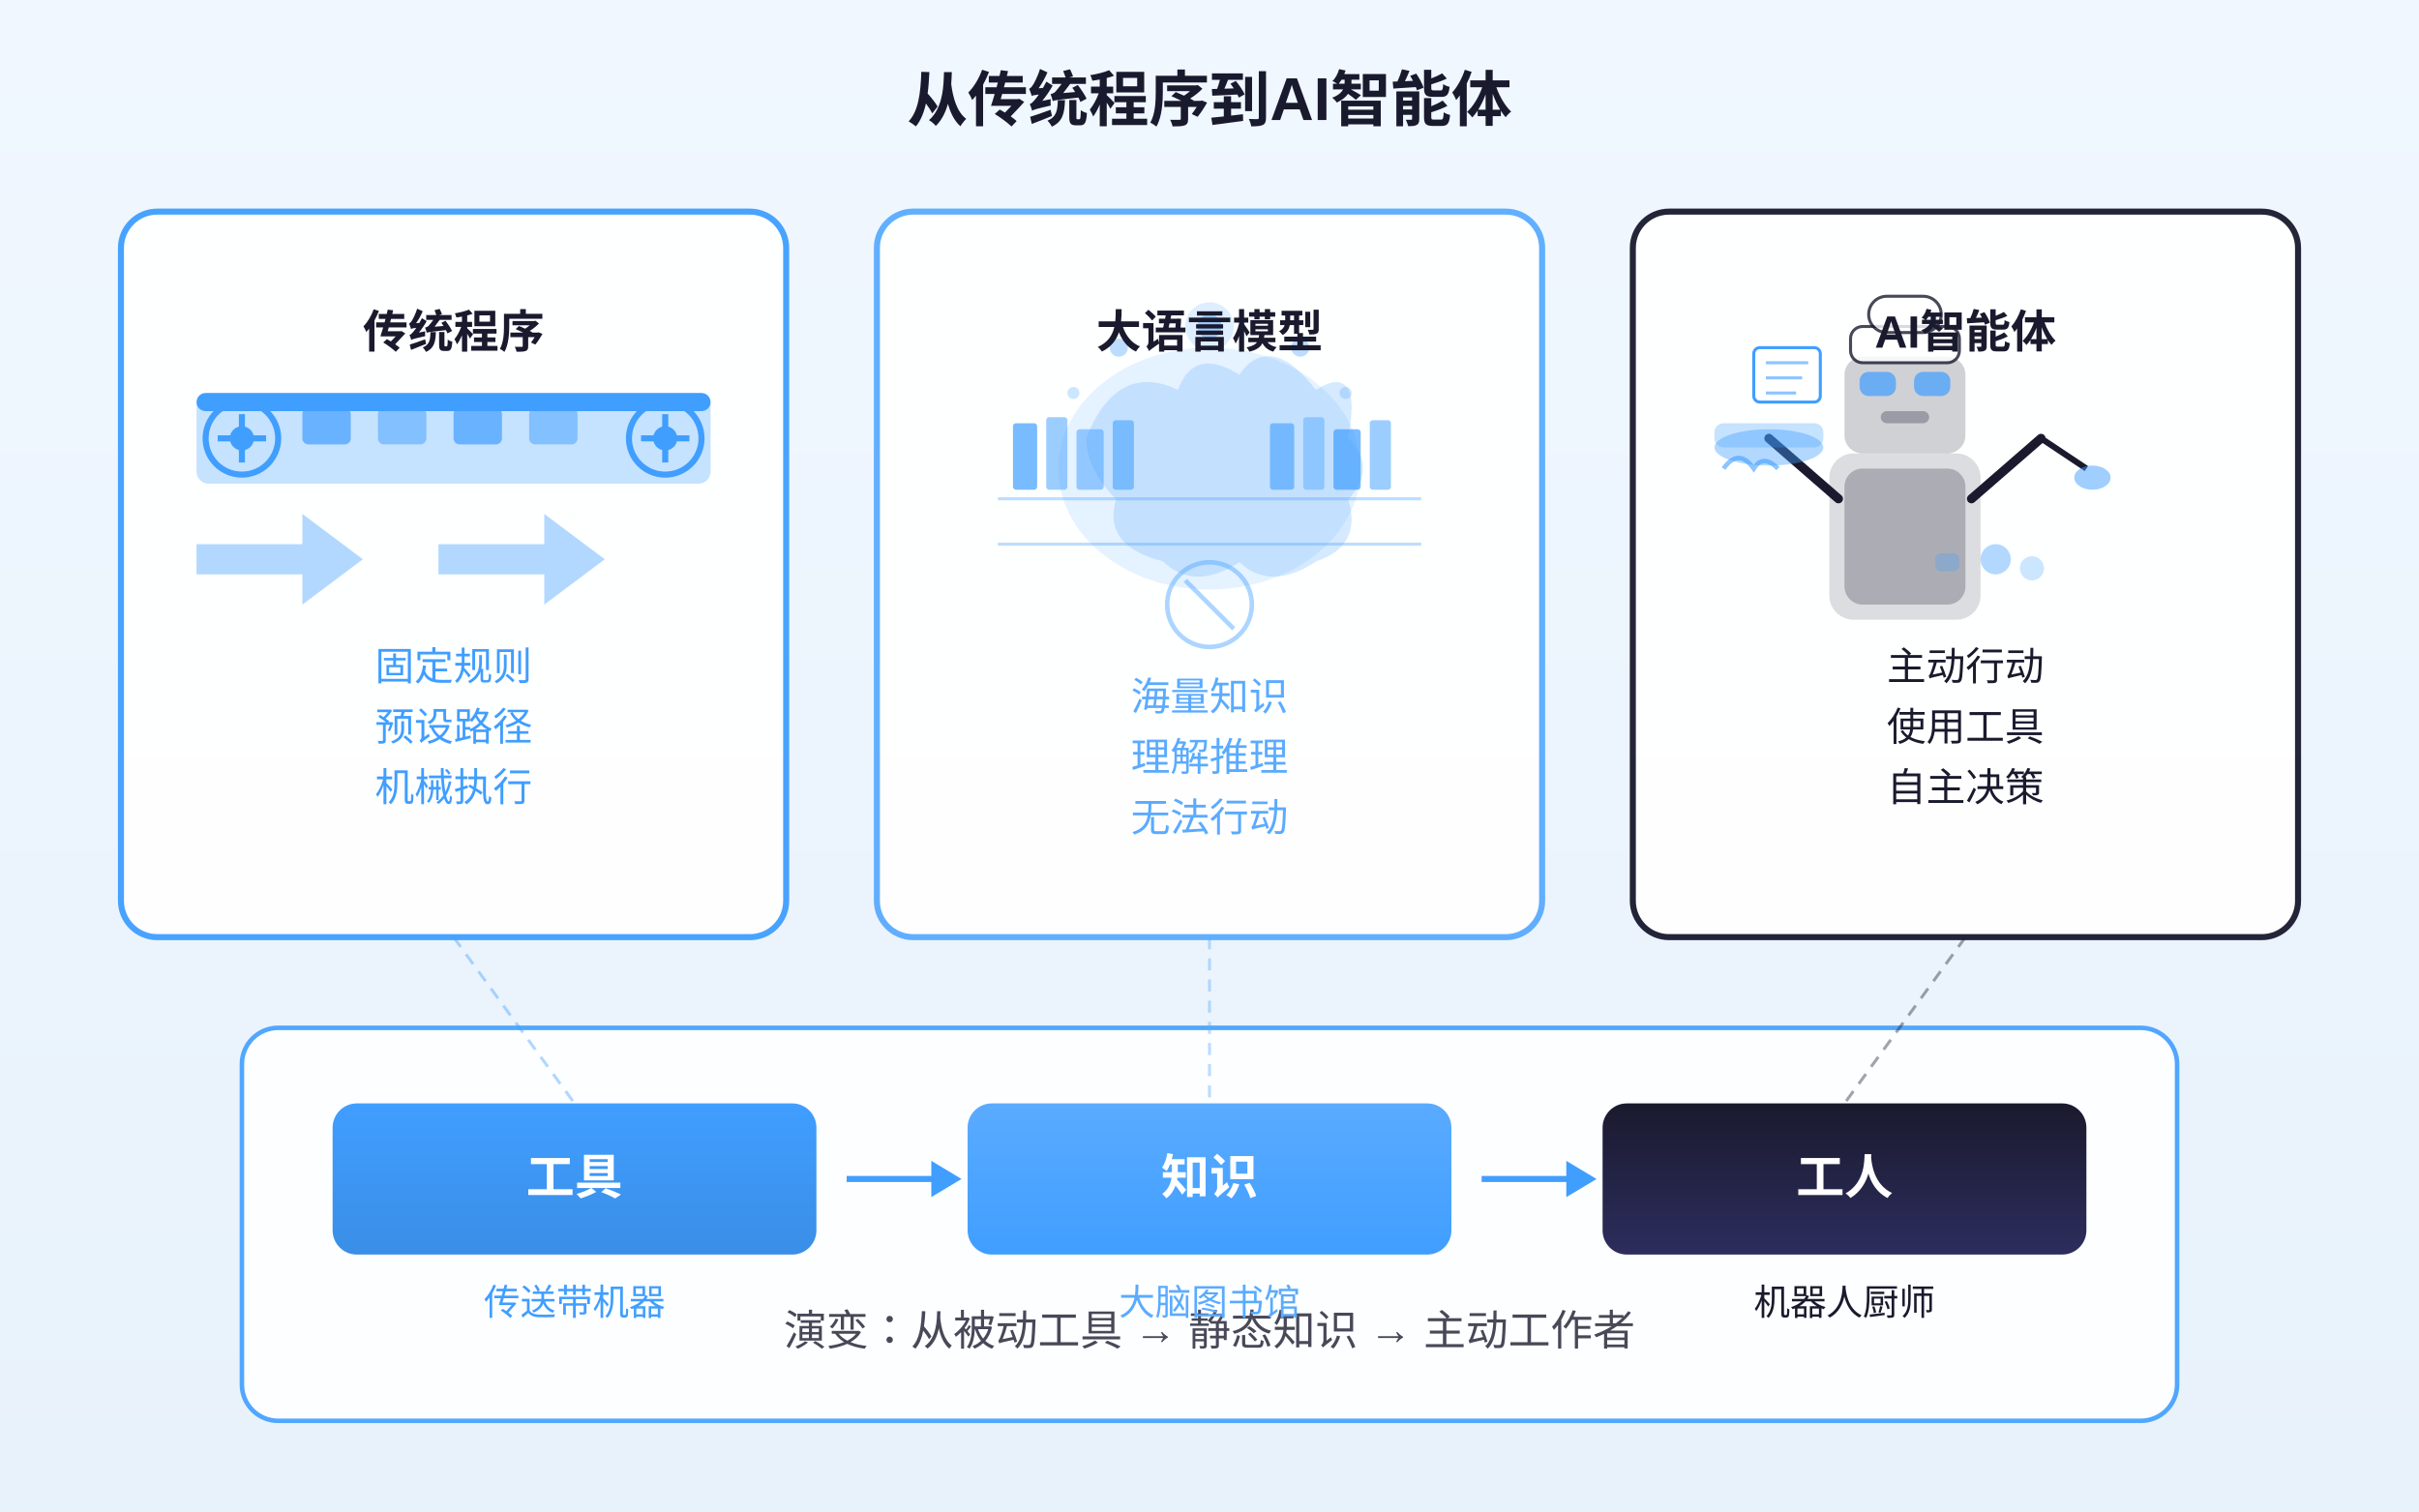
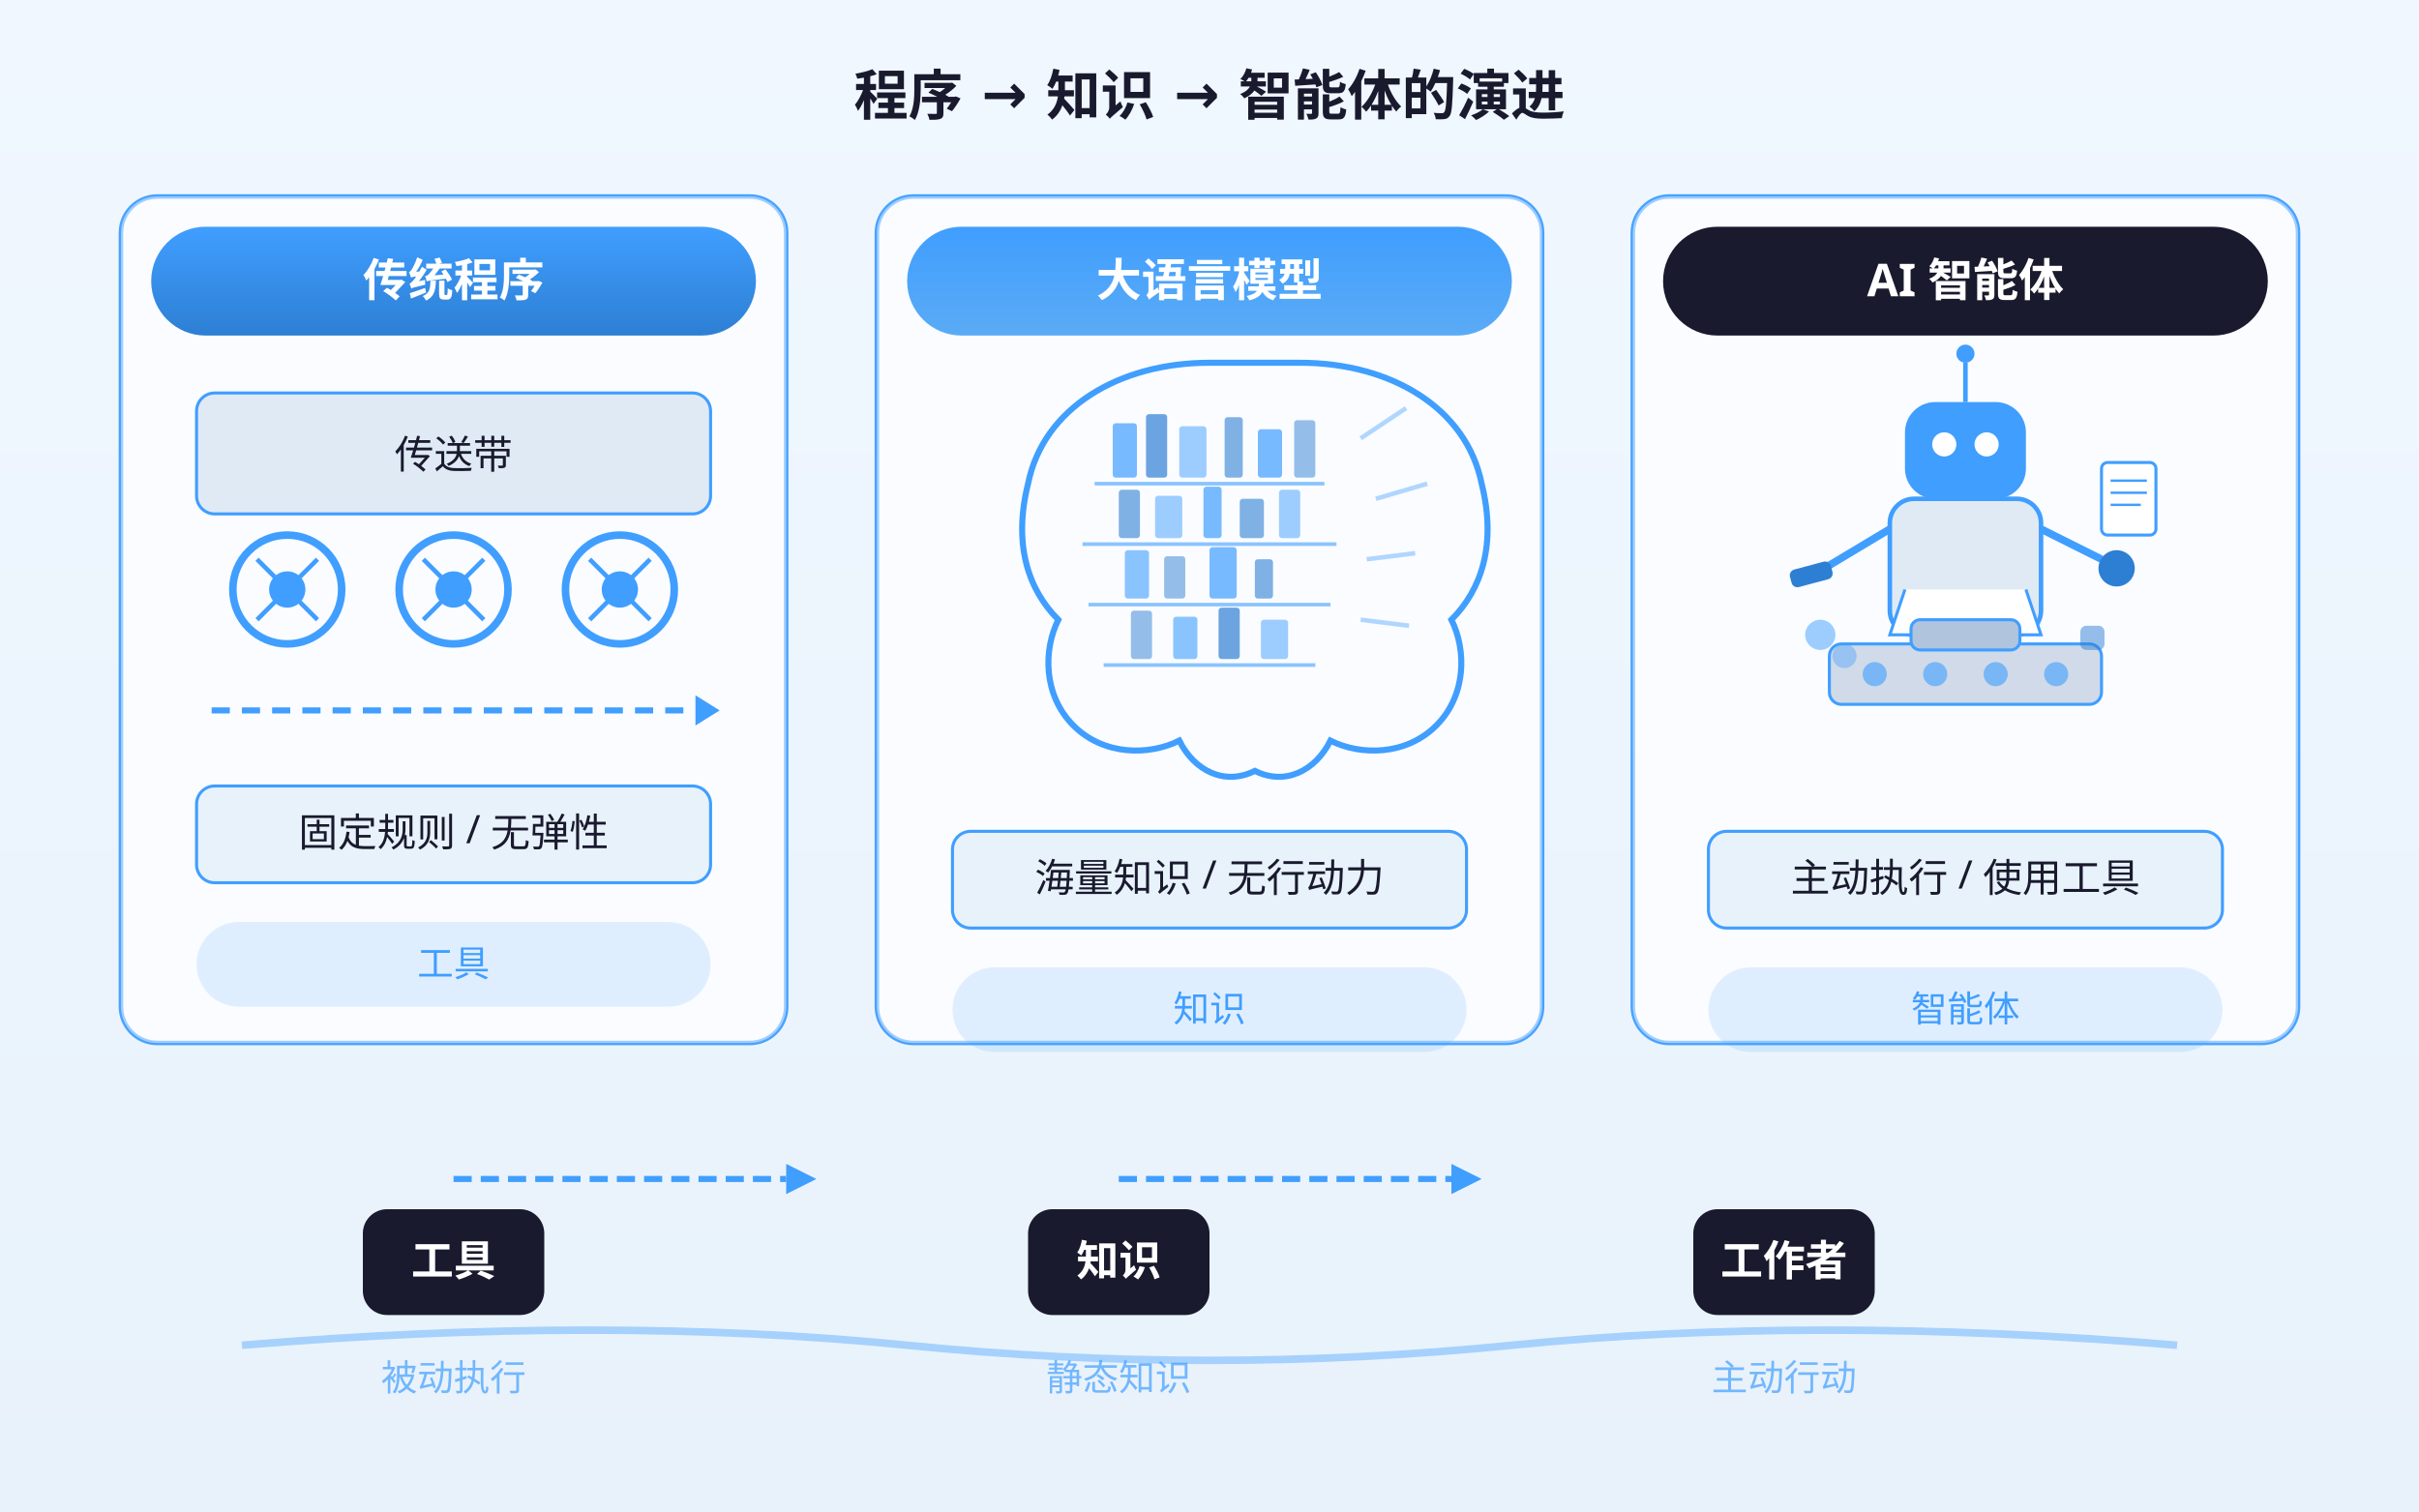
<svg xmlns="http://www.w3.org/2000/svg" viewBox="0 0 800 500" width="800" height="500">
  <defs>
    <linearGradient id="bgGrad" x1="0" y1="0" x2="0" y2="1">
      <stop offset="0%" stop-color="#f0f7ff" />
      <stop offset="100%" stop-color="#e8f2fb" />
    </linearGradient>
-     <linearGradient id="boxGrad1" x1="0" y1="0" x2="0" y2="1">
+     <linearGradient id="blueGrad" x1="0" y1="0" x2="0" y2="1">
      <stop offset="0%" stop-color="#409EFF" />
-       <stop offset="100%" stop-color="#3a8ee6" />
+       <stop offset="100%" stop-color="#2d7fd3" />
    </linearGradient>
-     <linearGradient id="boxGrad2" x1="0" y1="0" x2="0" y2="1">
-       <stop offset="0%" stop-color="#5aabff" />
-       <stop offset="100%" stop-color="#409EFF" />
-     </linearGradient>
-     <linearGradient id="boxGrad3" x1="0" y1="0" x2="0" y2="1">
-       <stop offset="0%" stop-color="#1a1a2e" />
-       <stop offset="100%" stop-color="#2d2d5e" />
+     <linearGradient id="brainGrad" x1="0" y1="0" x2="0" y2="1">
+       <stop offset="0%" stop-color="#409EFF" />
+       <stop offset="100%" stop-color="#5aabf5" />
    </linearGradient>
  </defs>
  <rect width="800" height="500" fill="url(#bgGrad)" />
-   <text x="400" y="40" text-anchor="middle" font-family="Arial, sans-serif" font-size="20" font-weight="bold" fill="#1a1a2e">从传统程序到AI智能体</text>
-   <rect x="40" y="70" width="220" height="240" rx="12" fill="white" stroke="#409EFF" stroke-width="2" opacity="0.95" />
-   <rect x="65" y="130" width="170" height="30" rx="4" fill="#409EFF" opacity="0.3" />
-   <rect x="65" y="130" width="170" height="6" rx="3" fill="#409EFF" />
-   <circle cx="80" cy="145" r="12" fill="none" stroke="#409EFF" stroke-width="2" />
-   <circle cx="80" cy="145" r="4" fill="#409EFF" />
-   <line x1="72" y1="145" x2="88" y2="145" stroke="#409EFF" stroke-width="2" />
-   <line x1="80" y1="137" x2="80" y2="153" stroke="#409EFF" stroke-width="2" />
-   <circle cx="220" cy="145" r="12" fill="none" stroke="#409EFF" stroke-width="2" />
-   <circle cx="220" cy="145" r="4" fill="#409EFF" />
-   <line x1="212" y1="145" x2="228" y2="145" stroke="#409EFF" stroke-width="2" />
-   <line x1="220" y1="137" x2="220" y2="153" stroke="#409EFF" stroke-width="2" />
-   <rect x="100" y="135" width="16" height="12" rx="2" fill="#409EFF" opacity="0.7" />
-   <rect x="125" y="135" width="16" height="12" rx="2" fill="#409EFF" opacity="0.5" />
-   <rect x="150" y="135" width="16" height="12" rx="2" fill="#409EFF" opacity="0.7" />
-   <rect x="175" y="135" width="16" height="12" rx="2" fill="#409EFF" opacity="0.5" />
-   <path d="M65 180 L100 180 L100 170 L120 185 L100 200 L100 190 L65 190 Z" fill="#409EFF" opacity="0.4" />
-   <path d="M145 180 L180 180 L180 170 L200 185 L180 200 L180 190 L145 190 Z" fill="#409EFF" opacity="0.4" />
-   <text x="150" y="115" text-anchor="middle" font-family="Arial, sans-serif" font-size="15" font-weight="bold" fill="#1a1a2e">传统程序</text>
-   <text x="150" y="225" text-anchor="middle" font-family="Arial, sans-serif" font-size="13" fill="#409EFF">固定规则</text>
-   <text x="150" y="245" text-anchor="middle" font-family="Arial, sans-serif" font-size="13" fill="#409EFF">预设路径</text>
-   <text x="150" y="265" text-anchor="middle" font-family="Arial, sans-serif" font-size="13" fill="#409EFF">机械执行</text>
-   <rect x="290" y="70" width="220" height="240" rx="12" fill="white" stroke="#5aabff" stroke-width="2" opacity="0.95" />
-   <ellipse cx="400" cy="155" rx="50" ry="40" fill="#5aabff" opacity="0.15" />
-   <path d="M360 145 Q370 120 390 130 Q395 115 410 125 Q420 110 435 130 Q450 120 445 145 Q455 155 445 165 Q450 180 435 185 Q420 195 410 185 Q395 195 385 185 Q365 180 370 165 Q360 155 360 145 Z" fill="#5aabff" opacity="0.25" stroke="#5aabff" stroke-width="1.5" />
-   <line x1="330" y1="165" x2="470" y2="165" stroke="#5aabff" stroke-width="1" opacity="0.4" />
-   <line x1="330" y1="180" x2="470" y2="180" stroke="#5aabff" stroke-width="1" opacity="0.4" />
-   <rect x="335" y="140" width="8" height="22" rx="1" fill="#409EFF" opacity="0.7" />
-   <rect x="346" y="138" width="7" height="24" rx="1" fill="#5aabff" opacity="0.6" />
-   <rect x="356" y="142" width="9" height="20" rx="1" fill="#409EFF" opacity="0.5" />
-   <rect x="368" y="139" width="7" height="23" rx="1" fill="#5aabff" opacity="0.7" />
-   <rect x="420" y="140" width="8" height="22" rx="1" fill="#409EFF" opacity="0.6" />
-   <rect x="431" y="138" width="7" height="24" rx="1" fill="#5aabff" opacity="0.5" />
-   <rect x="441" y="142" width="9" height="20" rx="1" fill="#409EFF" opacity="0.7" />
-   <rect x="453" y="139" width="7" height="23" rx="1" fill="#5aabff" opacity="0.6" />
-   <circle cx="400" cy="108" r="4" fill="#5aabff" opacity="0.5" />
-   <circle cx="400" cy="108" r="8" fill="#5aabff" opacity="0.2" />
-   <circle cx="370" cy="115" r="3" fill="#5aabff" opacity="0.4" />
-   <circle cx="430" cy="115" r="3" fill="#5aabff" opacity="0.4" />
-   <circle cx="355" cy="130" r="2" fill="#5aabff" opacity="0.3" />
-   <circle cx="445" cy="130" r="2" fill="#5aabff" opacity="0.3" />
-   <circle cx="400" cy="200" r="14" fill="none" stroke="#5aabff" stroke-width="1.5" opacity="0.5" />
-   <line x1="392" y1="192" x2="408" y2="208" stroke="#5aabff" stroke-width="1.5" opacity="0.5" />
-   <text x="400" y="115" text-anchor="middle" font-family="Arial, sans-serif" font-size="15" font-weight="bold" fill="#1a1a2e">大语言模型</text>
-   <text x="400" y="235" text-anchor="middle" font-family="Arial, sans-serif" font-size="13" fill="#5aabff">海量知识</text>
-   <text x="400" y="255" text-anchor="middle" font-family="Arial, sans-serif" font-size="13" fill="#5aabff">理解推理</text>
-   <text x="400" y="275" text-anchor="middle" font-family="Arial, sans-serif" font-size="13" fill="#5aabff">无法行动</text>
-   <rect x="540" y="70" width="220" height="240" rx="12" fill="white" stroke="#1a1a2e" stroke-width="2" opacity="0.95" />
-   <rect x="605" y="150" width="50" height="55" rx="8" fill="#1a1a2e" opacity="0.15" />
-   <rect x="610" y="155" width="40" height="45" rx="6" fill="#1a1a2e" opacity="0.25" />
-   <rect x="610" y="118" width="40" height="32" rx="6" fill="#1a1a2e" opacity="0.2" />
-   <rect x="615" y="123" width="12" height="8" rx="3" fill="#409EFF" opacity="0.7" />
-   <rect x="633" y="123" width="12" height="8" rx="3" fill="#409EFF" opacity="0.7" />
-   <rect x="622" y="136" width="16" height="4" rx="2" fill="#1a1a2e" opacity="0.3" />
-   <rect x="612" y="108" width="36" height="12" rx="4" fill="white" stroke="#1a1a2e" stroke-width="1" opacity="0.8" />
-   <rect x="618" y="98" width="24" height="12" rx="6" fill="white" stroke="#1a1a2e" stroke-width="1" opacity="0.8" />
-   <line x1="608" y1="165" x2="585" y2="145" stroke="#1a1a2e" stroke-width="3" stroke-linecap="round" />
-   <line x1="652" y1="165" x2="675" y2="145" stroke="#1a1a2e" stroke-width="3" stroke-linecap="round" />
-   <ellipse cx="585" cy="148" rx="18" ry="6" fill="#409EFF" opacity="0.4" />
-   <rect x="567" y="140" width="36" height="8" rx="3" fill="#409EFF" opacity="0.3" />
-   <line x1="675" y1="145" x2="690" y2="155" stroke="#1a1a2e" stroke-width="2" />
-   <ellipse cx="692" cy="158" rx="6" ry="4" fill="#409EFF" opacity="0.5" />
-   <path d="M570 155 Q575 148 580 155 Q583 150 588 155" fill="none" stroke="#409EFF" stroke-width="1.5" opacity="0.6" />
-   <circle cx="660" cy="185" r="5" fill="#409EFF" opacity="0.4" />
-   <circle cx="672" cy="188" r="4" fill="#5aabff" opacity="0.3" />
-   <rect x="640" y="183" width="8" height="6" rx="2" fill="#409EFF" opacity="0.3" />
-   <rect x="580" y="115" width="22" height="18" rx="2" fill="white" stroke="#409EFF" stroke-width="1" />
-   <line x1="584" y1="120" x2="598" y2="120" stroke="#409EFF" stroke-width="1" opacity="0.6" />
-   <line x1="584" y1="125" x2="596" y2="125" stroke="#409EFF" stroke-width="1" opacity="0.6" />
-   <line x1="584" y1="130" x2="594" y2="130" stroke="#409EFF" stroke-width="1" opacity="0.6" />
-   <text x="650" y="115" text-anchor="middle" font-family="Arial, sans-serif" font-size="15" font-weight="bold" fill="#1a1a2e">AI智能体</text>
-   <text x="650" y="225" text-anchor="middle" font-family="Arial, sans-serif" font-size="13" fill="#1a1a2e">主动行动</text>
-   <text x="650" y="245" text-anchor="middle" font-family="Arial, sans-serif" font-size="13" fill="#1a1a2e">使用工具</text>
-   <text x="650" y="265" text-anchor="middle" font-family="Arial, sans-serif" font-size="13" fill="#1a1a2e">自主决策</text>
-   <rect x="80" y="340" width="640" height="130" rx="12" fill="white" stroke="#409EFF" stroke-width="1.5" opacity="0.9" />
-   <rect x="110" y="365" width="160" height="50" rx="8" fill="url(#boxGrad1)" />
-   <text x="190" y="395" text-anchor="middle" font-family="Arial, sans-serif" font-size="16" font-weight="bold" fill="white">工具</text>
-   <path d="M280 390 L310 390" stroke="#409EFF" stroke-width="2" marker-end="url(#arrowBlue)" />
-   <polygon points="308,384 318,390 308,396" fill="#409EFF" />
-   <rect x="320" y="365" width="160" height="50" rx="8" fill="url(#boxGrad2)" />
-   <text x="400" y="395" text-anchor="middle" font-family="Arial, sans-serif" font-size="16" font-weight="bold" fill="white">知识</text>
-   <path d="M490 390 L520 390" stroke="#409EFF" stroke-width="2" />
-   <polygon points="518,384 528,390 518,396" fill="#409EFF" />
-   <rect x="530" y="365" width="160" height="50" rx="8" fill="url(#boxGrad3)" />
-   <text x="610" y="395" text-anchor="middle" font-family="Arial, sans-serif" font-size="16" font-weight="bold" fill="white">工人</text>
-   <text x="400" y="445" text-anchor="middle" font-family="Arial, sans-serif" font-size="14" fill="#1a1a2e" opacity="0.8">演变：从被动工具 → 静态知识 → 主动工作者</text>
-   <text x="190" y="435" text-anchor="middle" font-family="Arial, sans-serif" font-size="12" fill="#409EFF">传送带机器</text>
-   <text x="400" y="435" text-anchor="middle" font-family="Arial, sans-serif" font-size="12" fill="#5aabff">大脑图书馆</text>
-   <text x="610" y="435" text-anchor="middle" font-family="Arial, sans-serif" font-size="12" fill="#1a1a2e">机器人厨师</text>
-   <line x1="150" y1="310" x2="190" y2="365" stroke="#409EFF" stroke-width="1" stroke-dasharray="4,3" opacity="0.4" />
-   <line x1="400" y1="310" x2="400" y2="365" stroke="#5aabff" stroke-width="1" stroke-dasharray="4,3" opacity="0.4" />
-   <line x1="650" y1="310" x2="610" y2="365" stroke="#1a1a2e" stroke-width="1" stroke-dasharray="4,3" opacity="0.4" />
+   <text x="400" y="38" text-anchor="middle" font-family="Microsoft YaHei, SimHei, sans-serif" font-size="18" font-weight="bold" fill="#1a1a2e">程序 → 知识 → 智能体的演进</text>
+   <g transform="translate(40, 65)">
+     <rect x="0" y="0" width="220" height="280" rx="12" fill="white" stroke="#409EFF" stroke-width="1.5" opacity="0.95" />
+     <rect x="0" y="0" width="220" height="280" rx="12" fill="#f5f9ff" opacity="0.5" />
+     <rect x="10" y="10" width="200" height="36" rx="18" fill="url(#blueGrad)" />
+     <text x="110" y="33" text-anchor="middle" font-family="Microsoft YaHei, SimHei, sans-serif" font-size="15" fill="white" font-weight="bold">传统程序</text>
+     <rect x="25" y="65" width="170" height="40" rx="6" fill="#e0eaf5" stroke="#409EFF" stroke-width="1" />
+     <text x="110" y="90" text-anchor="middle" font-family="Microsoft YaHei, SimHei, sans-serif" font-size="13" fill="#1a1a2e">传送带</text>
+     <circle cx="55" cy="130" r="18" fill="none" stroke="#409EFF" stroke-width="2.5" />
+     <circle cx="55" cy="130" r="6" fill="#409EFF" />
+     <line x1="45" y1="120" x2="65" y2="140" stroke="#409EFF" stroke-width="1.5" />
+     <line x1="65" y1="120" x2="45" y2="140" stroke="#409EFF" stroke-width="1.5" />
+     <circle cx="110" cy="130" r="18" fill="none" stroke="#409EFF" stroke-width="2.5" />
+     <circle cx="110" cy="130" r="6" fill="#409EFF" />
+     <line x1="100" y1="120" x2="120" y2="140" stroke="#409EFF" stroke-width="1.5" />
+     <line x1="120" y1="120" x2="100" y2="140" stroke="#409EFF" stroke-width="1.5" />
+     <circle cx="165" cy="130" r="18" fill="none" stroke="#409EFF" stroke-width="2.5" />
+     <circle cx="165" cy="130" r="6" fill="#409EFF" />
+     <line x1="155" y1="120" x2="175" y2="140" stroke="#409EFF" stroke-width="1.5" />
+     <line x1="175" y1="120" x2="155" y2="140" stroke="#409EFF" stroke-width="1.5" />
+     <path d="M30 170 L190 170" stroke="#409EFF" stroke-width="2" stroke-dasharray="6,4" />
+     <polygon points="190,165 198,170 190,175" fill="#409EFF" />
+     <rect x="25" y="195" width="170" height="32" rx="6" fill="#e8f2fb" stroke="#409EFF" stroke-width="1" />
+     <text x="110" y="215" text-anchor="middle" font-family="Microsoft YaHei, SimHei, sans-serif" font-size="13" fill="#1a1a2e">固定规则 / 无弹性</text>
+     <rect x="25" y="240" width="170" height="28" rx="14" fill="#409EFF" opacity="0.15" />
+     <text x="110" y="258" text-anchor="middle" font-family="Microsoft YaHei, SimHei, sans-serif" font-size="12" fill="#409EFF">工具</text>
+   </g>
+   <g transform="translate(290, 65)">
+     <rect x="0" y="0" width="220" height="280" rx="12" fill="white" stroke="#409EFF" stroke-width="1.5" opacity="0.95" />
+     <rect x="0" y="0" width="220" height="280" rx="12" fill="#f5f9ff" opacity="0.5" />
+     <rect x="10" y="10" width="200" height="36" rx="18" fill="url(#brainGrad)" />
+     <text x="110" y="33" text-anchor="middle" font-family="Microsoft YaHei, SimHei, sans-serif" font-size="15" fill="white" font-weight="bold">大语言模型</text>
+     <path d="M110 55 C80 55, 55 70, 50 95 C45 115, 50 130, 60 140 C55 150, 55 165, 65 175 C75 185, 90 185, 100 180 C105 190, 115 195, 125 190 C135 195, 145 190, 150 180 C160 185, 175 185, 185 175 C195 165, 195 150, 190 140 C200 130, 205 115, 200 95 C195 70, 170 55, 140 55 Z" fill="none" stroke="#409EFF" stroke-width="2" />
+     <line x1="72" y1="95" x2="148" y2="95" stroke="#409EFF" stroke-width="1.2" opacity="0.6" />
+     <line x1="68" y1="115" x2="152" y2="115" stroke="#409EFF" stroke-width="1.2" opacity="0.6" />
+     <line x1="70" y1="135" x2="150" y2="135" stroke="#409EFF" stroke-width="1.2" opacity="0.6" />
+     <line x1="75" y1="155" x2="145" y2="155" stroke="#409EFF" stroke-width="1.2" opacity="0.6" />
+     <rect x="78" y="75" width="8" height="18" rx="1" fill="#409EFF" opacity="0.7" />
+     <rect x="89" y="72" width="7" height="21" rx="1" fill="#2d7fd3" opacity="0.7" />
+     <rect x="100" y="76" width="9" height="17" rx="1" fill="#409EFF" opacity="0.5" />
+     <rect x="115" y="73" width="6" height="20" rx="1" fill="#2d7fd3" opacity="0.6" />
+     <rect x="126" y="77" width="8" height="16" rx="1" fill="#409EFF" opacity="0.7" />
+     <rect x="138" y="74" width="7" height="19" rx="1" fill="#2d7fd3" opacity="0.5" />
+     <rect x="80" y="97" width="7" height="16" rx="1" fill="#2d7fd3" opacity="0.6" />
+     <rect x="92" y="99" width="9" height="14" rx="1" fill="#409EFF" opacity="0.5" />
+     <rect x="108" y="96" width="6" height="17" rx="1" fill="#409EFF" opacity="0.7" />
+     <rect x="120" y="100" width="8" height="13" rx="1" fill="#2d7fd3" opacity="0.6" />
+     <rect x="133" y="97" width="7" height="16" rx="1" fill="#409EFF" opacity="0.5" />
+     <rect x="82" y="117" width="8" height="16" rx="1" fill="#409EFF" opacity="0.6" />
+     <rect x="95" y="119" width="7" height="14" rx="1" fill="#2d7fd3" opacity="0.5" />
+     <rect x="110" y="116" width="9" height="17" rx="1" fill="#409EFF" opacity="0.7" />
+     <rect x="125" y="120" width="6" height="13" rx="1" fill="#2d7fd3" opacity="0.6" />
+     <rect x="84" y="137" width="7" height="16" rx="1" fill="#2d7fd3" opacity="0.5" />
+     <rect x="98" y="139" width="8" height="14" rx="1" fill="#409EFF" opacity="0.6" />
+     <rect x="113" y="136" width="7" height="17" rx="1" fill="#2d7fd3" opacity="0.7" />
+     <rect x="127" y="140" width="9" height="13" rx="1" fill="#409EFF" opacity="0.5" />
+     <line x1="160" y1="80" x2="175" y2="70" stroke="#409EFF" stroke-width="1.5" opacity="0.4" />
+     <line x1="165" y1="100" x2="182" y2="95" stroke="#409EFF" stroke-width="1.5" opacity="0.4" />
+     <line x1="162" y1="120" x2="178" y2="118" stroke="#409EFF" stroke-width="1.5" opacity="0.4" />
+     <line x1="160" y1="140" x2="176" y2="142" stroke="#409EFF" stroke-width="1.5" opacity="0.4" />
+     <rect x="25" y="210" width="170" height="32" rx="6" fill="#e8f2fb" stroke="#409EFF" stroke-width="1" />
+     <text x="110" y="230" text-anchor="middle" font-family="Microsoft YaHei, SimHei, sans-serif" font-size="13" fill="#1a1a2e">海量知识 / 无行动力</text>
+     <rect x="25" y="255" width="170" height="28" rx="14" fill="#409EFF" opacity="0.15" />
+     <text x="110" y="273" text-anchor="middle" font-family="Microsoft YaHei, SimHei, sans-serif" font-size="12" fill="#409EFF">知识</text>
+   </g>
+   <g transform="translate(540, 65)">
+     <rect x="0" y="0" width="220" height="280" rx="12" fill="white" stroke="#409EFF" stroke-width="1.5" opacity="0.95" />
+     <rect x="0" y="0" width="220" height="280" rx="12" fill="#f5f9ff" opacity="0.5" />
+     <rect x="10" y="10" width="200" height="36" rx="18" fill="#1a1a2e" />
+     <text x="110" y="33" text-anchor="middle" font-family="Microsoft YaHei, SimHei, sans-serif" font-size="15" fill="white" font-weight="bold">AI 智能体</text>
+     <rect x="85" y="100" width="50" height="45" rx="8" fill="#e0eaf5" stroke="#409EFF" stroke-width="1.5" />
+     <rect x="90" y="68" width="40" height="32" rx="10" fill="#409EFF" />
+     <circle cx="103" cy="82" r="4" fill="white" />
+     <circle cx="117" cy="82" r="4" fill="white" />
+     <line x1="110" y1="68" x2="110" y2="55" stroke="#409EFF" stroke-width="1.5" />
+     <circle cx="110" cy="52" r="3" fill="#409EFF" />
+     <path d="M90 130 L85 145 L135 145 L130 130" fill="white" stroke="#409EFF" stroke-width="1" />
+     <line x1="85" y1="110" x2="60" y2="125" stroke="#409EFF" stroke-width="2.5" />
+     <rect x="52" y="122" width="14" height="6" rx="2" fill="#2d7fd3" transform="rotate(-15,59,125)" />
+     <line x1="135" y1="110" x2="155" y2="120" stroke="#409EFF" stroke-width="2.5" />
+     <circle cx="160" cy="123" r="6" fill="#2d7fd3" />
+     <rect x="65" y="148" width="90" height="20" rx="4" fill="#d0dae8" stroke="#409EFF" stroke-width="1" />
+     <circle cx="80" cy="158" r="4" fill="#409EFF" opacity="0.6" />
+     <circle cx="100" cy="158" r="4" fill="#409EFF" opacity="0.6" />
+     <circle cx="120" cy="158" r="4" fill="#409EFF" opacity="0.6" />
+     <circle cx="140" cy="158" r="4" fill="#409EFF" opacity="0.6" />
+     <path d="M95 148 Q98 140, 100 148 Q102 140, 105 148" fill="#ff6b35" opacity="0.7" />
+     <path d="M115 148 Q118 138, 120 148 Q122 138, 125 148" fill="#ff6b35" opacity="0.7" />
+     <rect x="92" y="140" width="36" height="10" rx="3" fill="#b0c4de" stroke="#409EFF" stroke-width="1" />
+     <circle cx="62" cy="145" r="5" fill="#409EFF" opacity="0.5" />
+     <rect x="148" y="142" width="8" height="8" rx="2" fill="#2d7fd3" opacity="0.5" />
+     <circle cx="70" cy="152" r="4" fill="#409EFF" opacity="0.4" />
+     <rect x="155" y="88" width="18" height="24" rx="2" fill="white" stroke="#409EFF" stroke-width="1" />
+     <line x1="158" y1="94" x2="170" y2="94" stroke="#409EFF" stroke-width="0.8" />
+     <line x1="158" y1="98" x2="170" y2="98" stroke="#409EFF" stroke-width="0.8" />
+     <line x1="158" y1="102" x2="168" y2="102" stroke="#409EFF" stroke-width="0.8" />
+     <rect x="25" y="210" width="170" height="32" rx="6" fill="#e8f2fb" stroke="#409EFF" stroke-width="1" />
+     <text x="110" y="230" text-anchor="middle" font-family="Microsoft YaHei, SimHei, sans-serif" font-size="13" fill="#1a1a2e">主动执行 / 使用工具</text>
+     <rect x="25" y="255" width="170" height="28" rx="14" fill="#409EFF" opacity="0.15" />
+     <text x="110" y="273" text-anchor="middle" font-family="Microsoft YaHei, SimHei, sans-serif" font-size="12" fill="#409EFF">智能体</text>
+   </g>
+   <g transform="translate(0, 370)">
+     <line x1="150" y1="20" x2="260" y2="20" stroke="#409EFF" stroke-width="2" stroke-dasharray="6,3" />
+     <line x1="370" y1="20" x2="480" y2="20" stroke="#409EFF" stroke-width="2" stroke-dasharray="6,3" />
+     <polygon points="260,15 270,20 260,25" fill="#409EFF" />
+     <polygon points="480,15 490,20 480,25" fill="#409EFF" />
+     <rect x="120" y="30" width="60" height="35" rx="8" fill="#1a1a2e" />
+     <text x="150" y="52" text-anchor="middle" font-family="Microsoft YaHei, SimHei, sans-serif" font-size="14" fill="white" font-weight="bold">工具</text>
+     <rect x="340" y="30" width="60" height="35" rx="8" fill="#1a1a2e" />
+     <text x="370" y="52" text-anchor="middle" font-family="Microsoft YaHei, SimHei, sans-serif" font-size="14" fill="white" font-weight="bold">知识</text>
+     <rect x="560" y="30" width="60" height="35" rx="8" fill="#1a1a2e" />
+     <text x="590" y="52" text-anchor="middle" font-family="Microsoft YaHei, SimHei, sans-serif" font-size="14" fill="white" font-weight="bold">工作者</text>
+     <text x="150" y="90" text-anchor="middle" font-family="Microsoft YaHei, SimHei, sans-serif" font-size="12" fill="#409EFF" opacity="0.7">被动执行</text>
+     <text x="370" y="90" text-anchor="middle" font-family="Microsoft YaHei, SimHei, sans-serif" font-size="12" fill="#409EFF" opacity="0.7">静态知识</text>
+     <text x="590" y="90" text-anchor="middle" font-family="Microsoft YaHei, SimHei, sans-serif" font-size="12" fill="#409EFF" opacity="0.7">主动行动</text>
+     <path d="M80 75 Q200 65, 300 75 Q400 85, 500 75 Q600 65, 720 75" fill="none" stroke="#409EFF" stroke-width="2.5" opacity="0.4" />
+   </g>
</svg>
